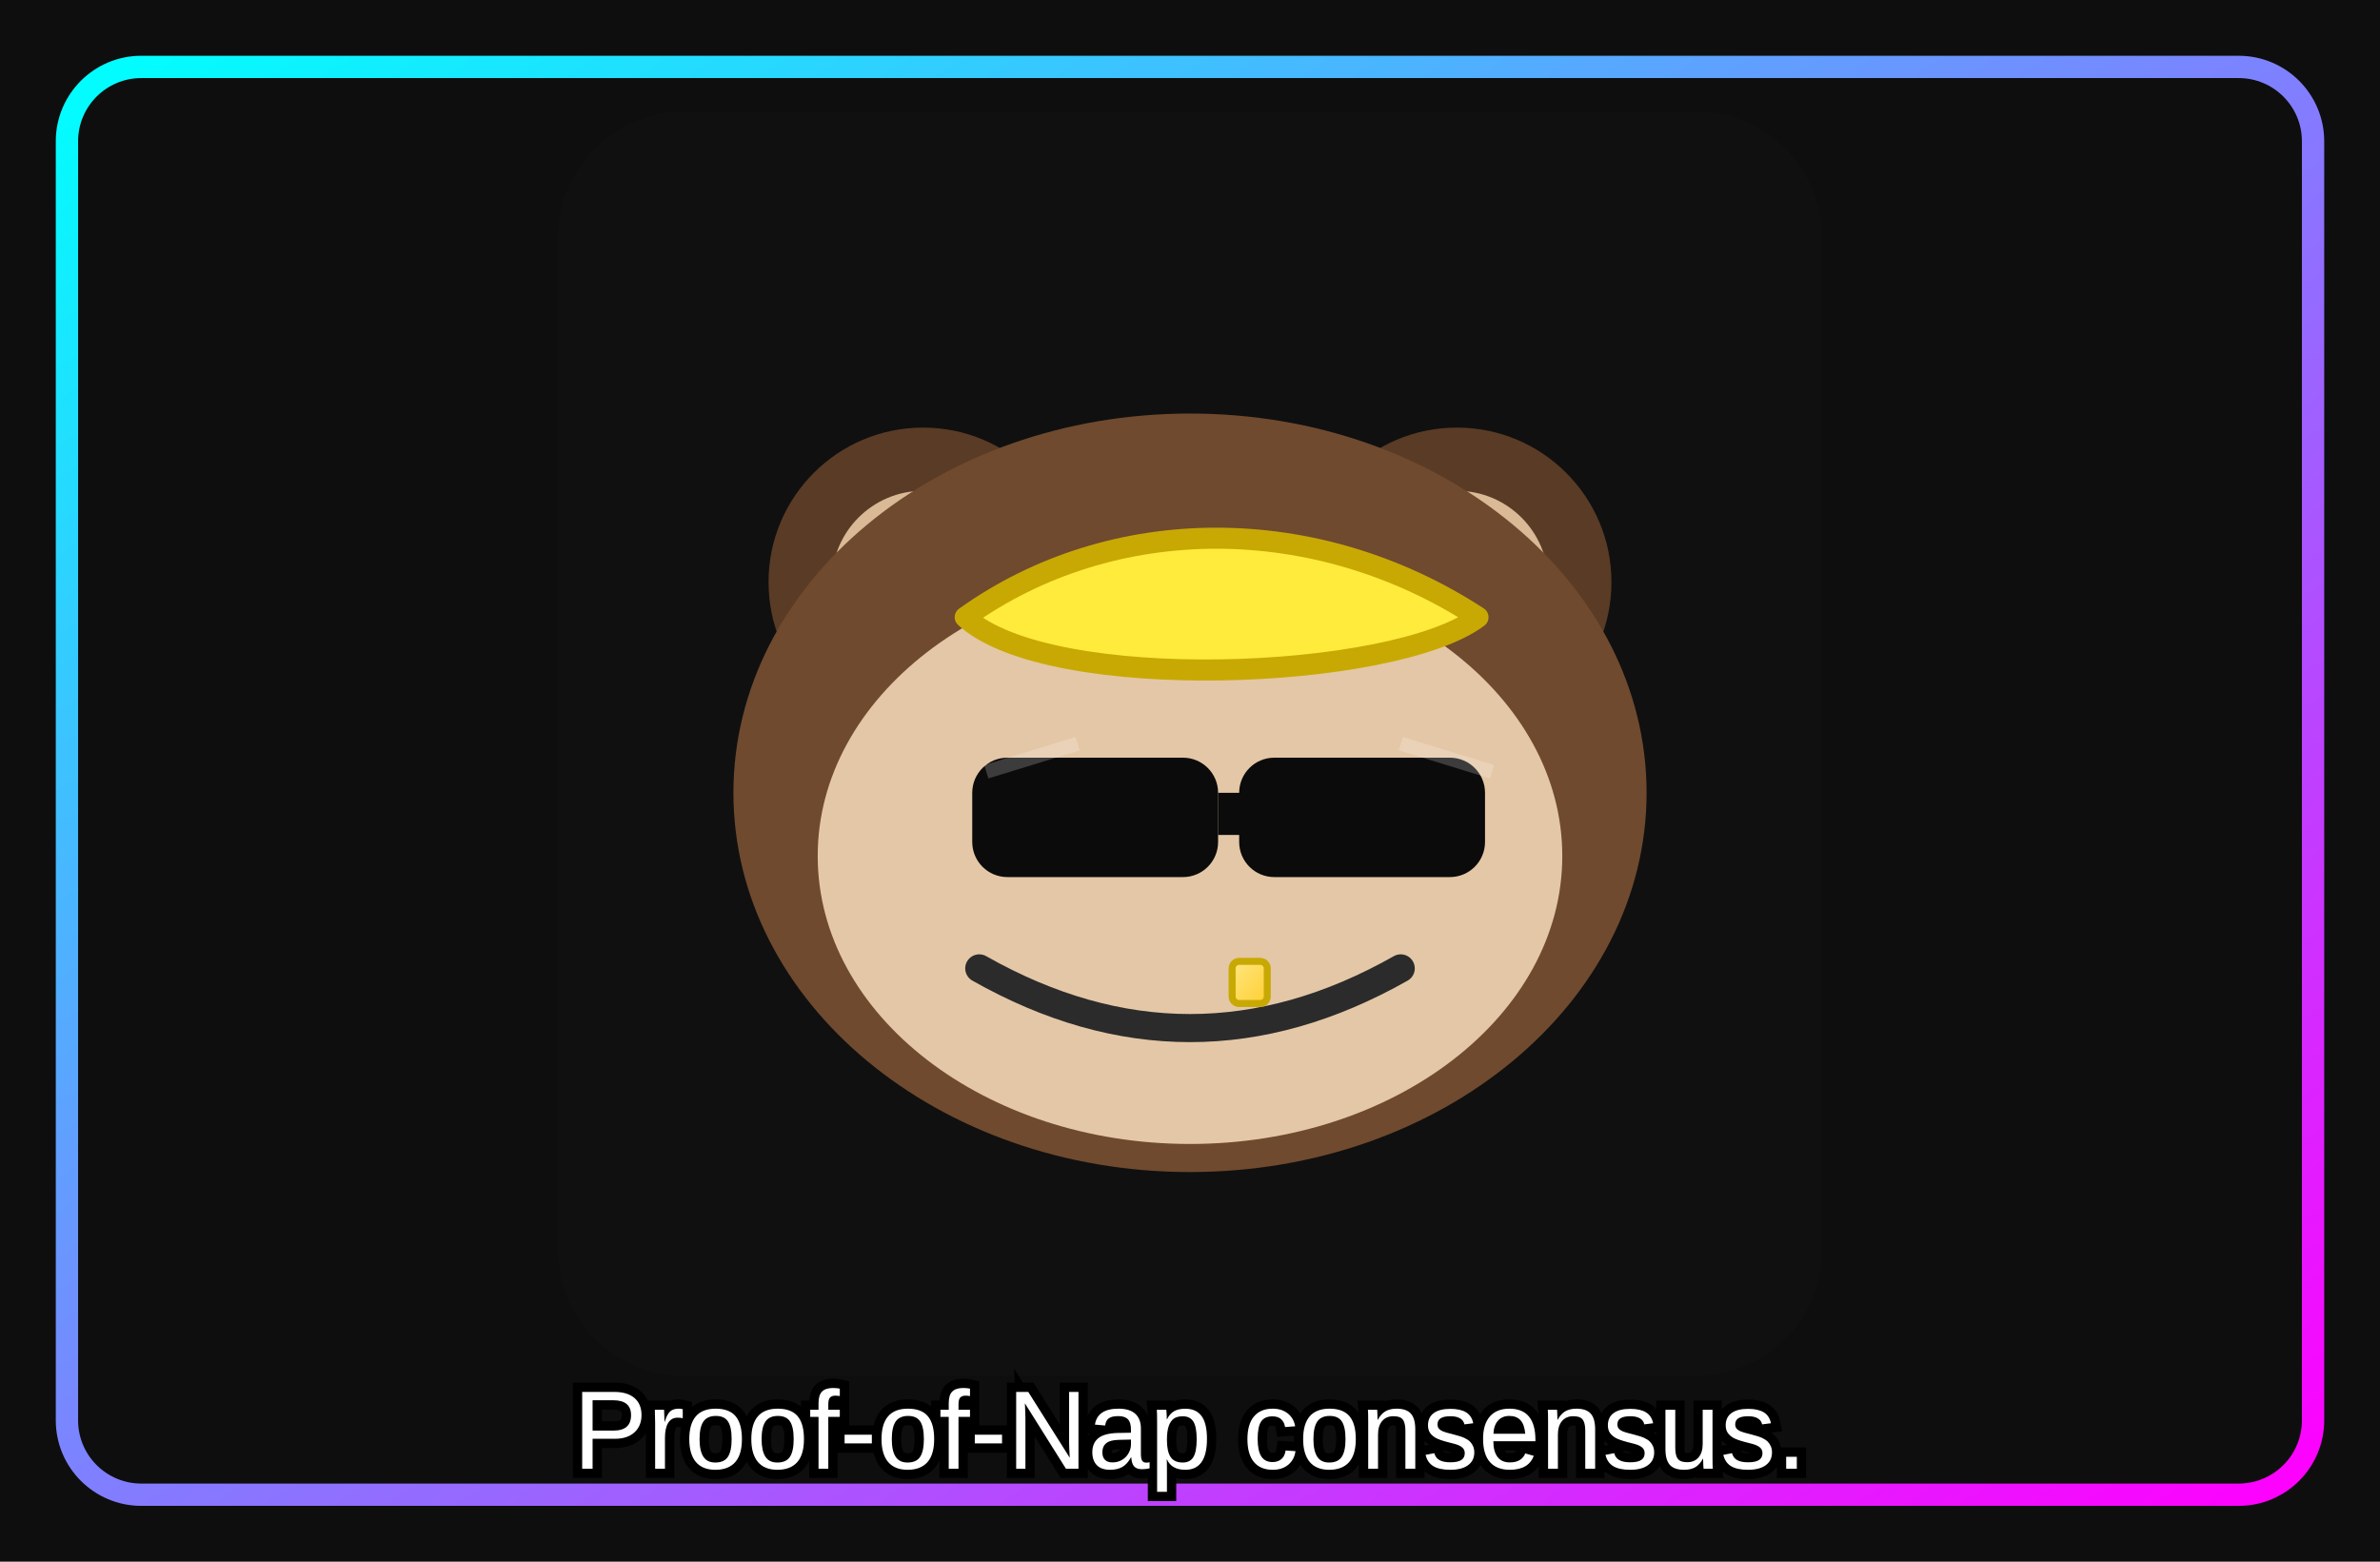
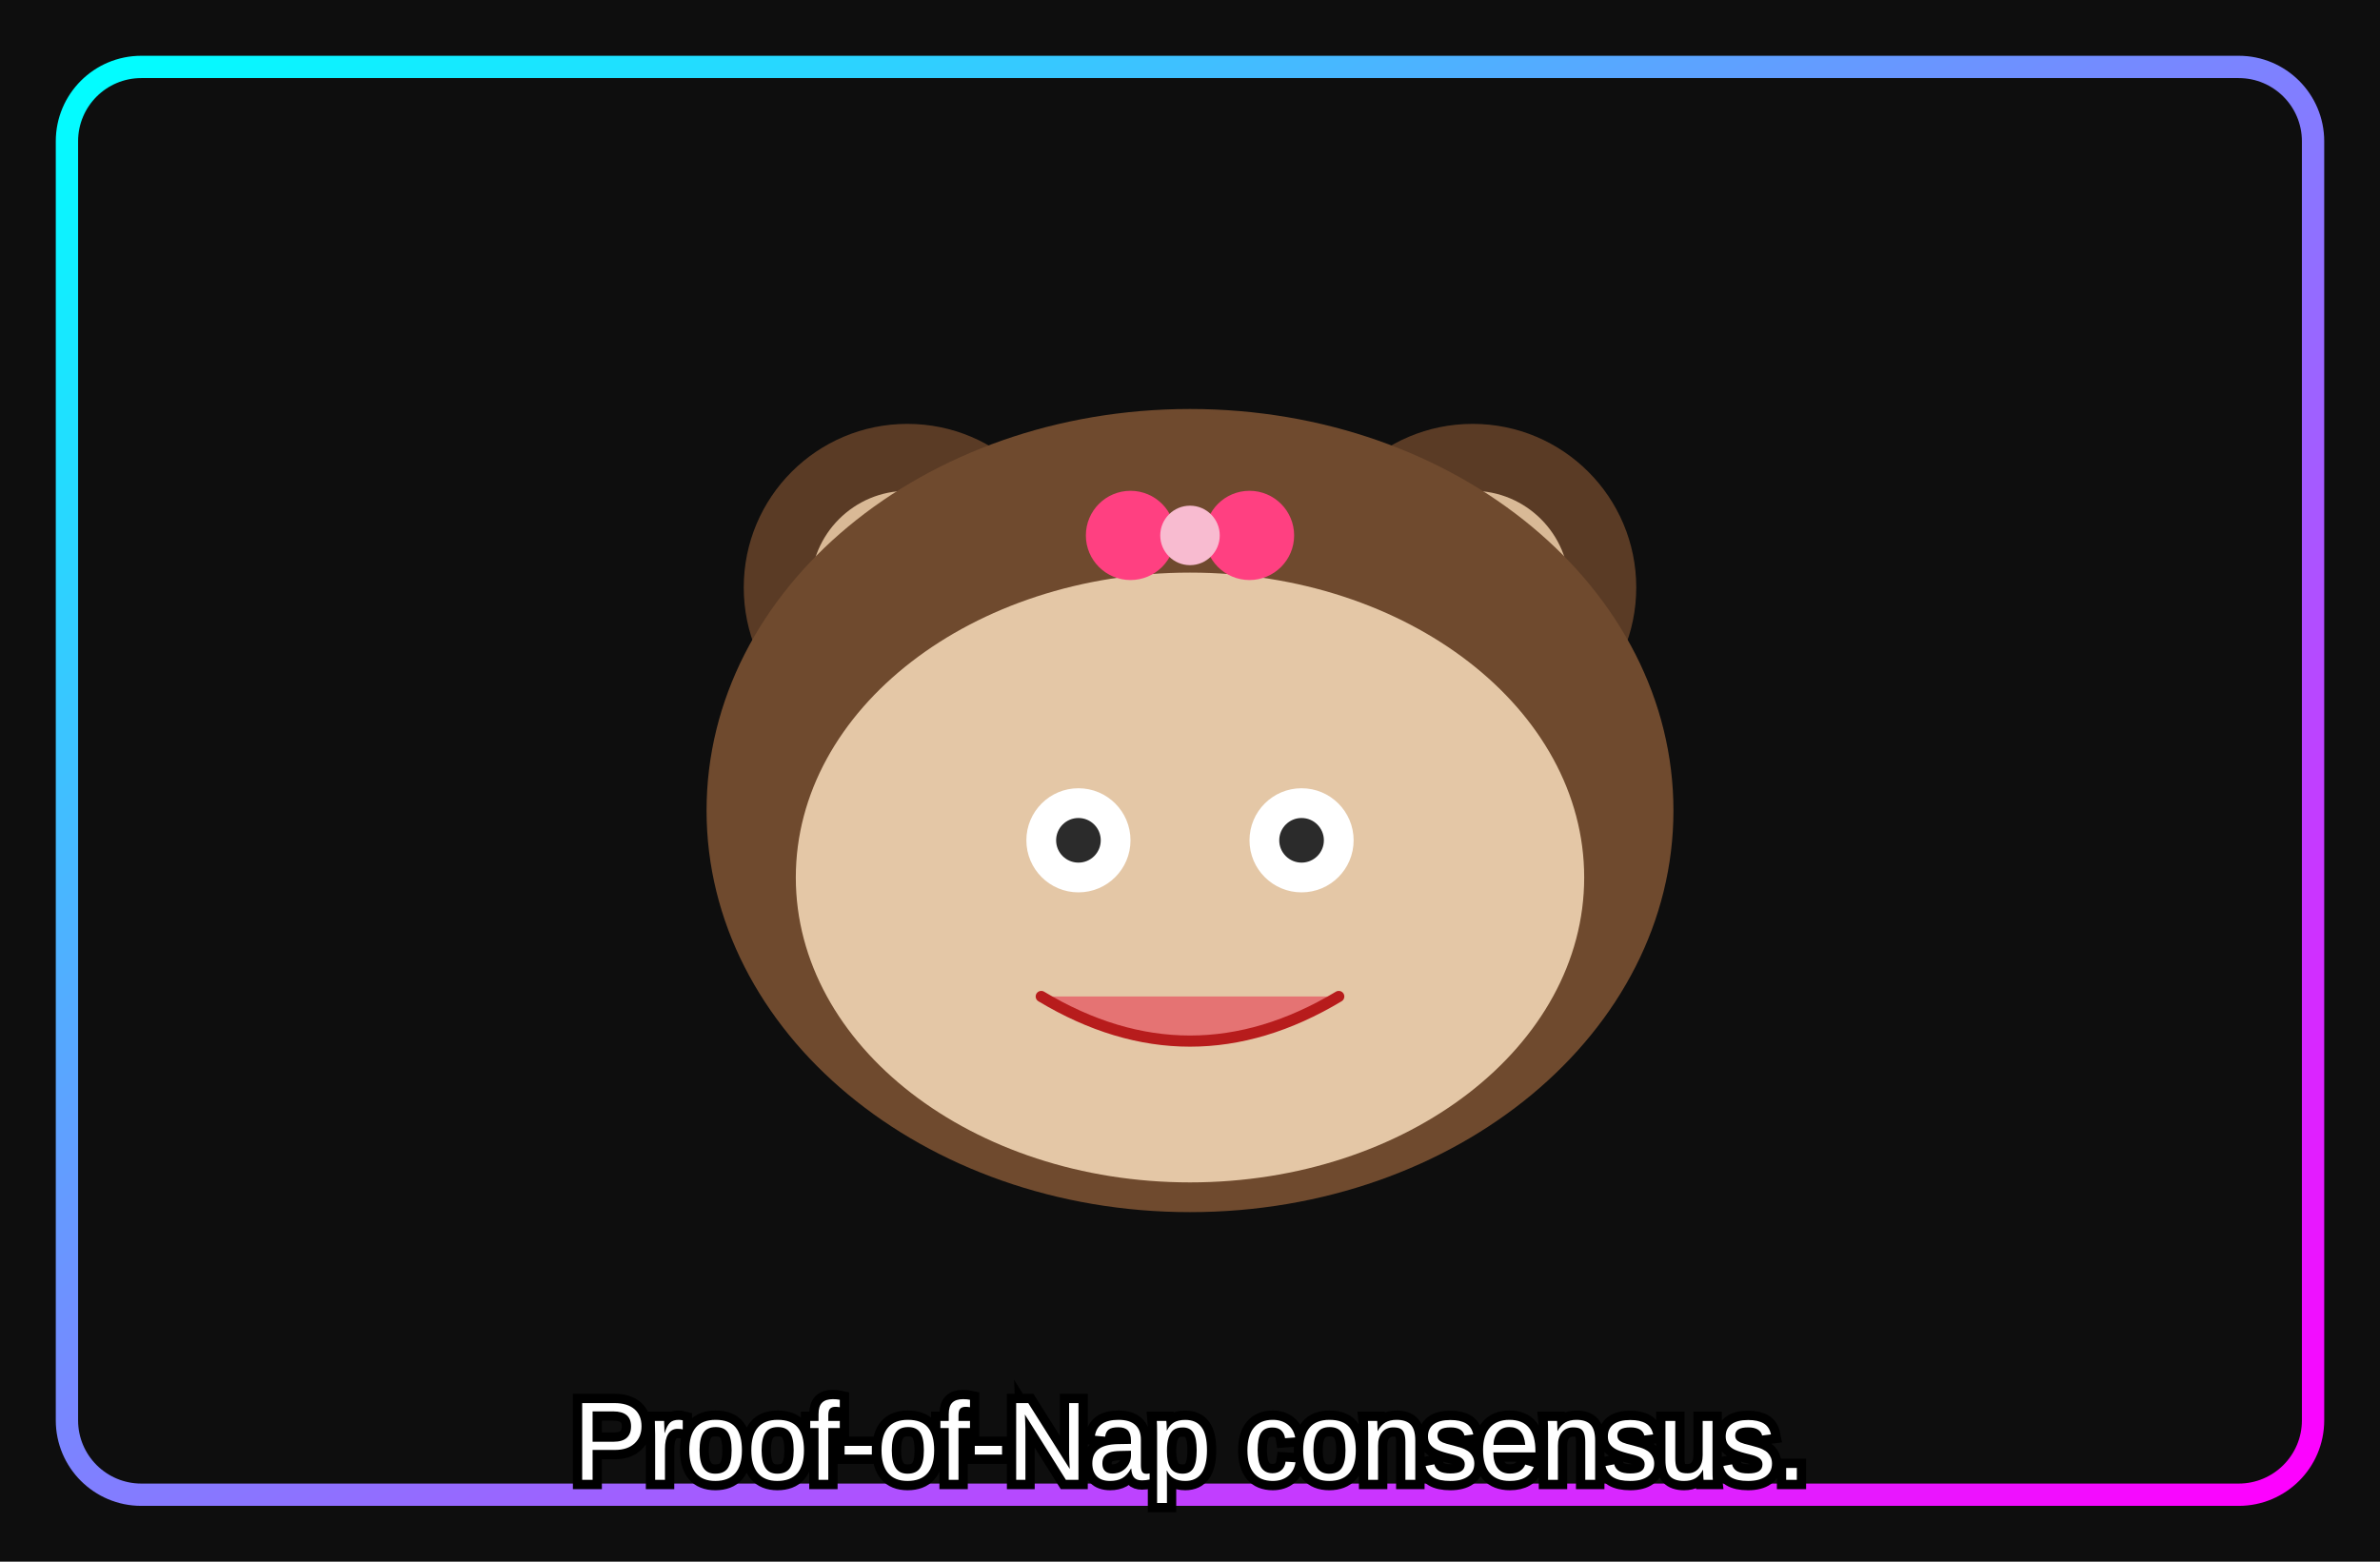
<svg xmlns="http://www.w3.org/2000/svg" viewBox="0 0 640 420">
  <defs>
    <linearGradient id="neon" x1="0" y1="0" x2="1" y2="1">
      <stop offset="0" stop-color="#00ffff" />
      <stop offset="1" stop-color="#ff00ff" />
    </linearGradient>
  </defs>
  <rect width="640" height="420" fill="#0e0e0e" />
  <rect x="18" y="18" width="604" height="384" rx="20" fill="none" stroke="url(#neon)" stroke-width="6">
    <animate attributeName="opacity" values="1;0.6;1" dur="2.4s" repeatCount="indefinite" />
  </rect>
-   <defs>
-     <linearGradient id="gradSun" x1="0" y1="0" x2="1" y2="1">
-       <stop offset="0" stop-color="#ffe680" />
-       <stop offset="1" stop-color="#ffcf33" />
-     </linearGradient>
-     <symbol id="monkey" viewBox="0 0 360 360">
-       <rect width="360" height="360" rx="36" fill="#101010" />
-       <g transform="translate(20,16)">
-         <circle cx="84" cy="118" r="44" fill="#5a3b25" />
-         <circle cx="236" cy="118" r="44" fill="#5a3b25" />
-         <circle cx="84" cy="118" r="26" fill="#d9b996" />
-         <circle cx="236" cy="118" r="26" fill="#d9b996" />
-         <ellipse cx="160" cy="178" rx="130" ry="108" fill="#6f4a2e" />
-         <ellipse cx="160" cy="196" rx="106" ry="82" fill="#e4c7a6" />
-         <circle cx="130" cy="186" r="14" fill="#fff" />
-         <circle cx="190" cy="186" r="14" fill="#fff" />
-         <circle cx="130" cy="186" r="6" fill="#2b2b2b" />
-         <circle cx="190" cy="186" r="6" fill="#2b2b2b" />
-         <path d="M100 228q60 34 120 0" fill="none" stroke="#2b2b2b" stroke-width="8" stroke-linecap="round" />
-         <rect x="172" y="226" width="10" height="12" rx="2" fill="url(#gradSun)" stroke="#c8a904" stroke-width="2" />
-         <path d="M96 128c42-30 100-30 146 0-24 18-122 22-146 0z" fill="#ffeb3b" stroke="#c8a904" stroke-width="6" stroke-linejoin="round" />
-         <g>
-           <rect x="98" y="168" width="70" height="34" rx="10" fill="#0b0b0b" />
-           <rect x="174" y="168" width="70" height="34" rx="10" fill="#0b0b0b" />
-           <rect x="168" y="178" width="12" height="12" fill="#0b0b0b" />
-           <path d="M102 172l26-8m118 8l-26-8" stroke="#ffffff" stroke-opacity=".2" stroke-width="4" />
-         </g>
+   <g transform="translate(160,40)">
+     <g>
+       <circle cx="84" cy="118" r="44" fill="#5a3b25" />
+       <circle cx="236" cy="118" r="44" fill="#5a3b25" />
+       <circle cx="84" cy="118" r="26" fill="#d9b996" />
+       <circle cx="236" cy="118" r="26" fill="#d9b996" />
+       <ellipse cx="160" cy="178" rx="130" ry="108" fill="#6f4a2e" />
+       <ellipse cx="160" cy="196" rx="106" ry="82" fill="#e4c7a6" />
+     </g>
+     <circle cx="130" cy="186" r="14" fill="#fff" />
+     <circle cx="190" cy="186" r="14" fill="#fff" />
+     <circle cx="130" cy="186" r="6" fill="#2b2b2b" />
+     <circle cx="190" cy="186" r="6" fill="#2b2b2b" />
+     <ellipse cx="130" cy="186" rx="14" ry="0" fill="#e4c7a6">
+       <animate attributeName="ry" values="0;14;0" dur="6s" begin="1s" keyTimes="0;.05;.1" repeatCount="indefinite" />
+     </ellipse>
+     <ellipse cx="190" cy="186" rx="14" ry="0" fill="#e4c7a6">
+       <animate attributeName="ry" values="0;14;0" dur="6s" begin="2s" keyTimes="0;.05;.1" repeatCount="indefinite" />
+     </ellipse>
+     <g transform="translate(160,140)">
+       <g>
+         <circle cx="-16" cy="-36" r="12" fill="#ff4081" />
+         <circle cx="16" cy="-36" r="12" fill="#ff4081" />
+         <circle cx="0" cy="-36" r="8" fill="#f8bbd0" />
+         <animateTransform attributeName="transform" type="rotate" values="-6 0 -36;6 0 -36;-6 0 -36" dur="6s" repeatCount="indefinite" />
      </g>
-     </symbol>
-   </defs>
-   <use href="#monkey" x="150" y="30" width="340" height="340" />
-   <text x="320" y="395" text-anchor="middle" font-family="Impact, system-ui, Arial, sans-serif" font-size="30" stroke="#000" stroke-width="5" paint-order="stroke" fill="#fff">Proof-of-Nap consensus.</text>
+     </g>
+     <path d="M120 228q40 24 80 0" fill="#e57373" stroke="#b71c1c" stroke-width="3" stroke-linecap="round" />
+   </g>
+   <text x="320" y="398" text-anchor="middle" font-family="Impact, system-ui, Arial, sans-serif" font-size="30" stroke="#000" stroke-width="5" paint-order="stroke" fill="#fff">Proof-of-Nap consensus.</text>
</svg>
